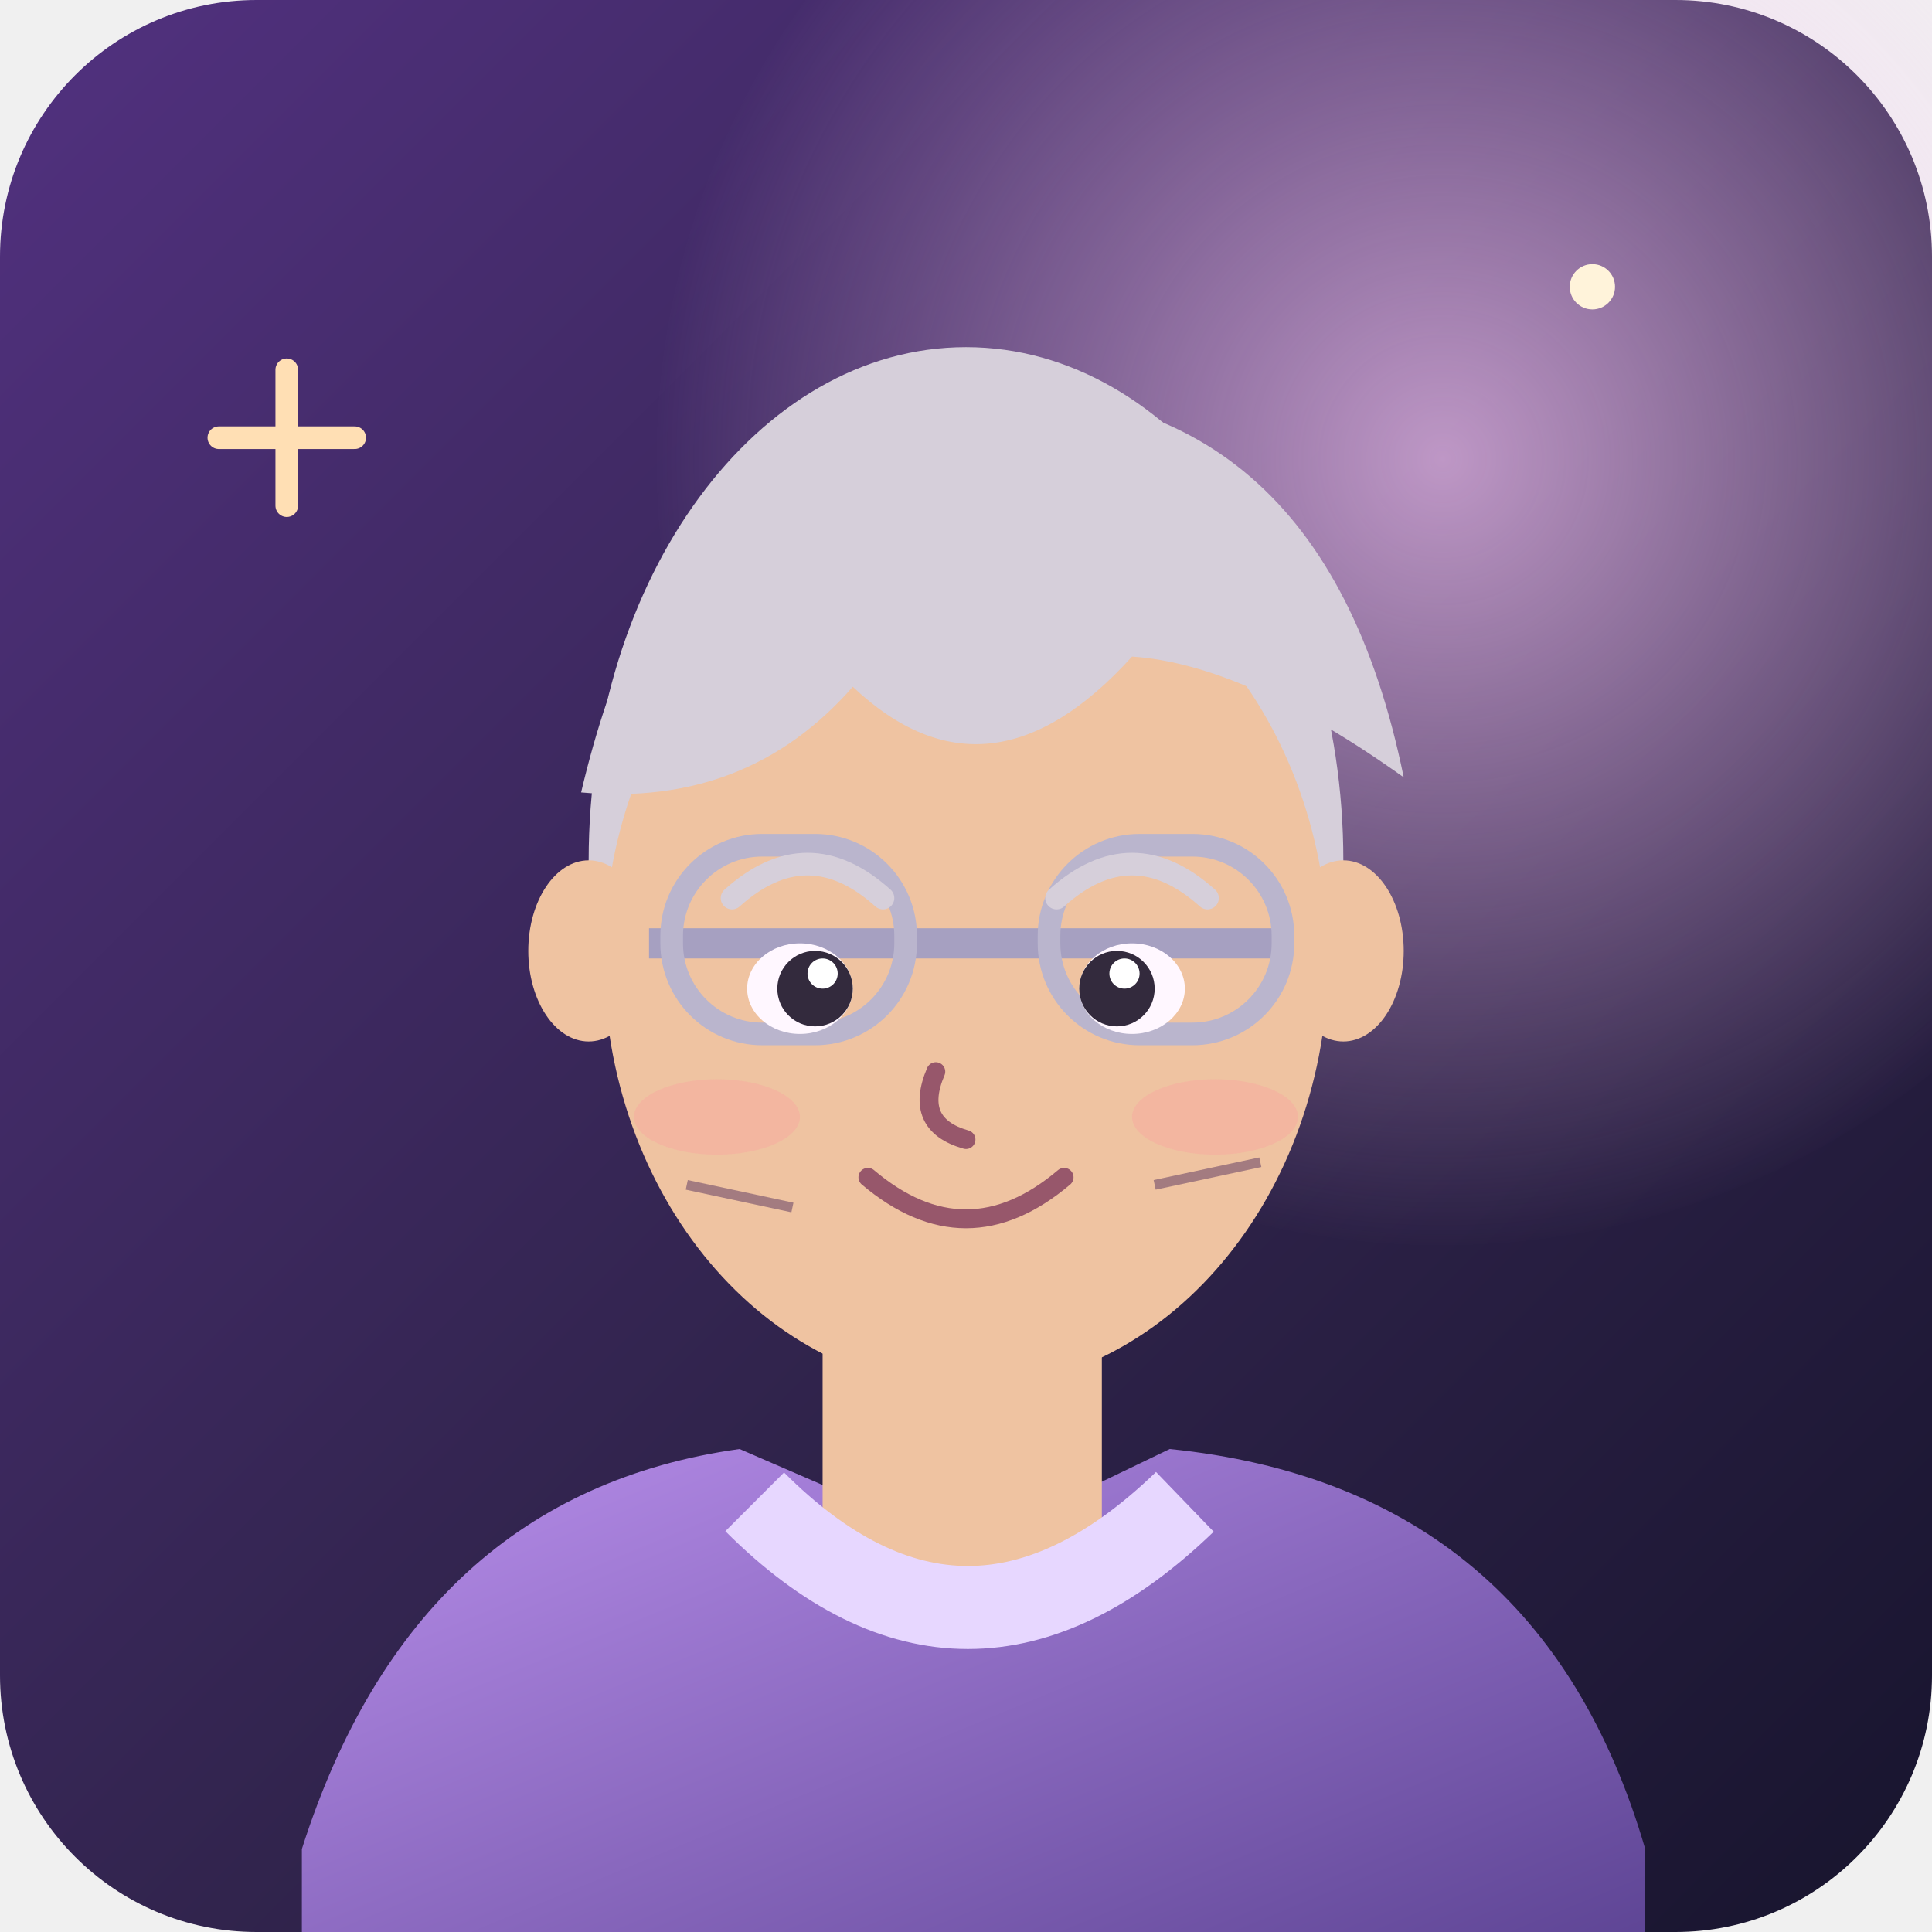
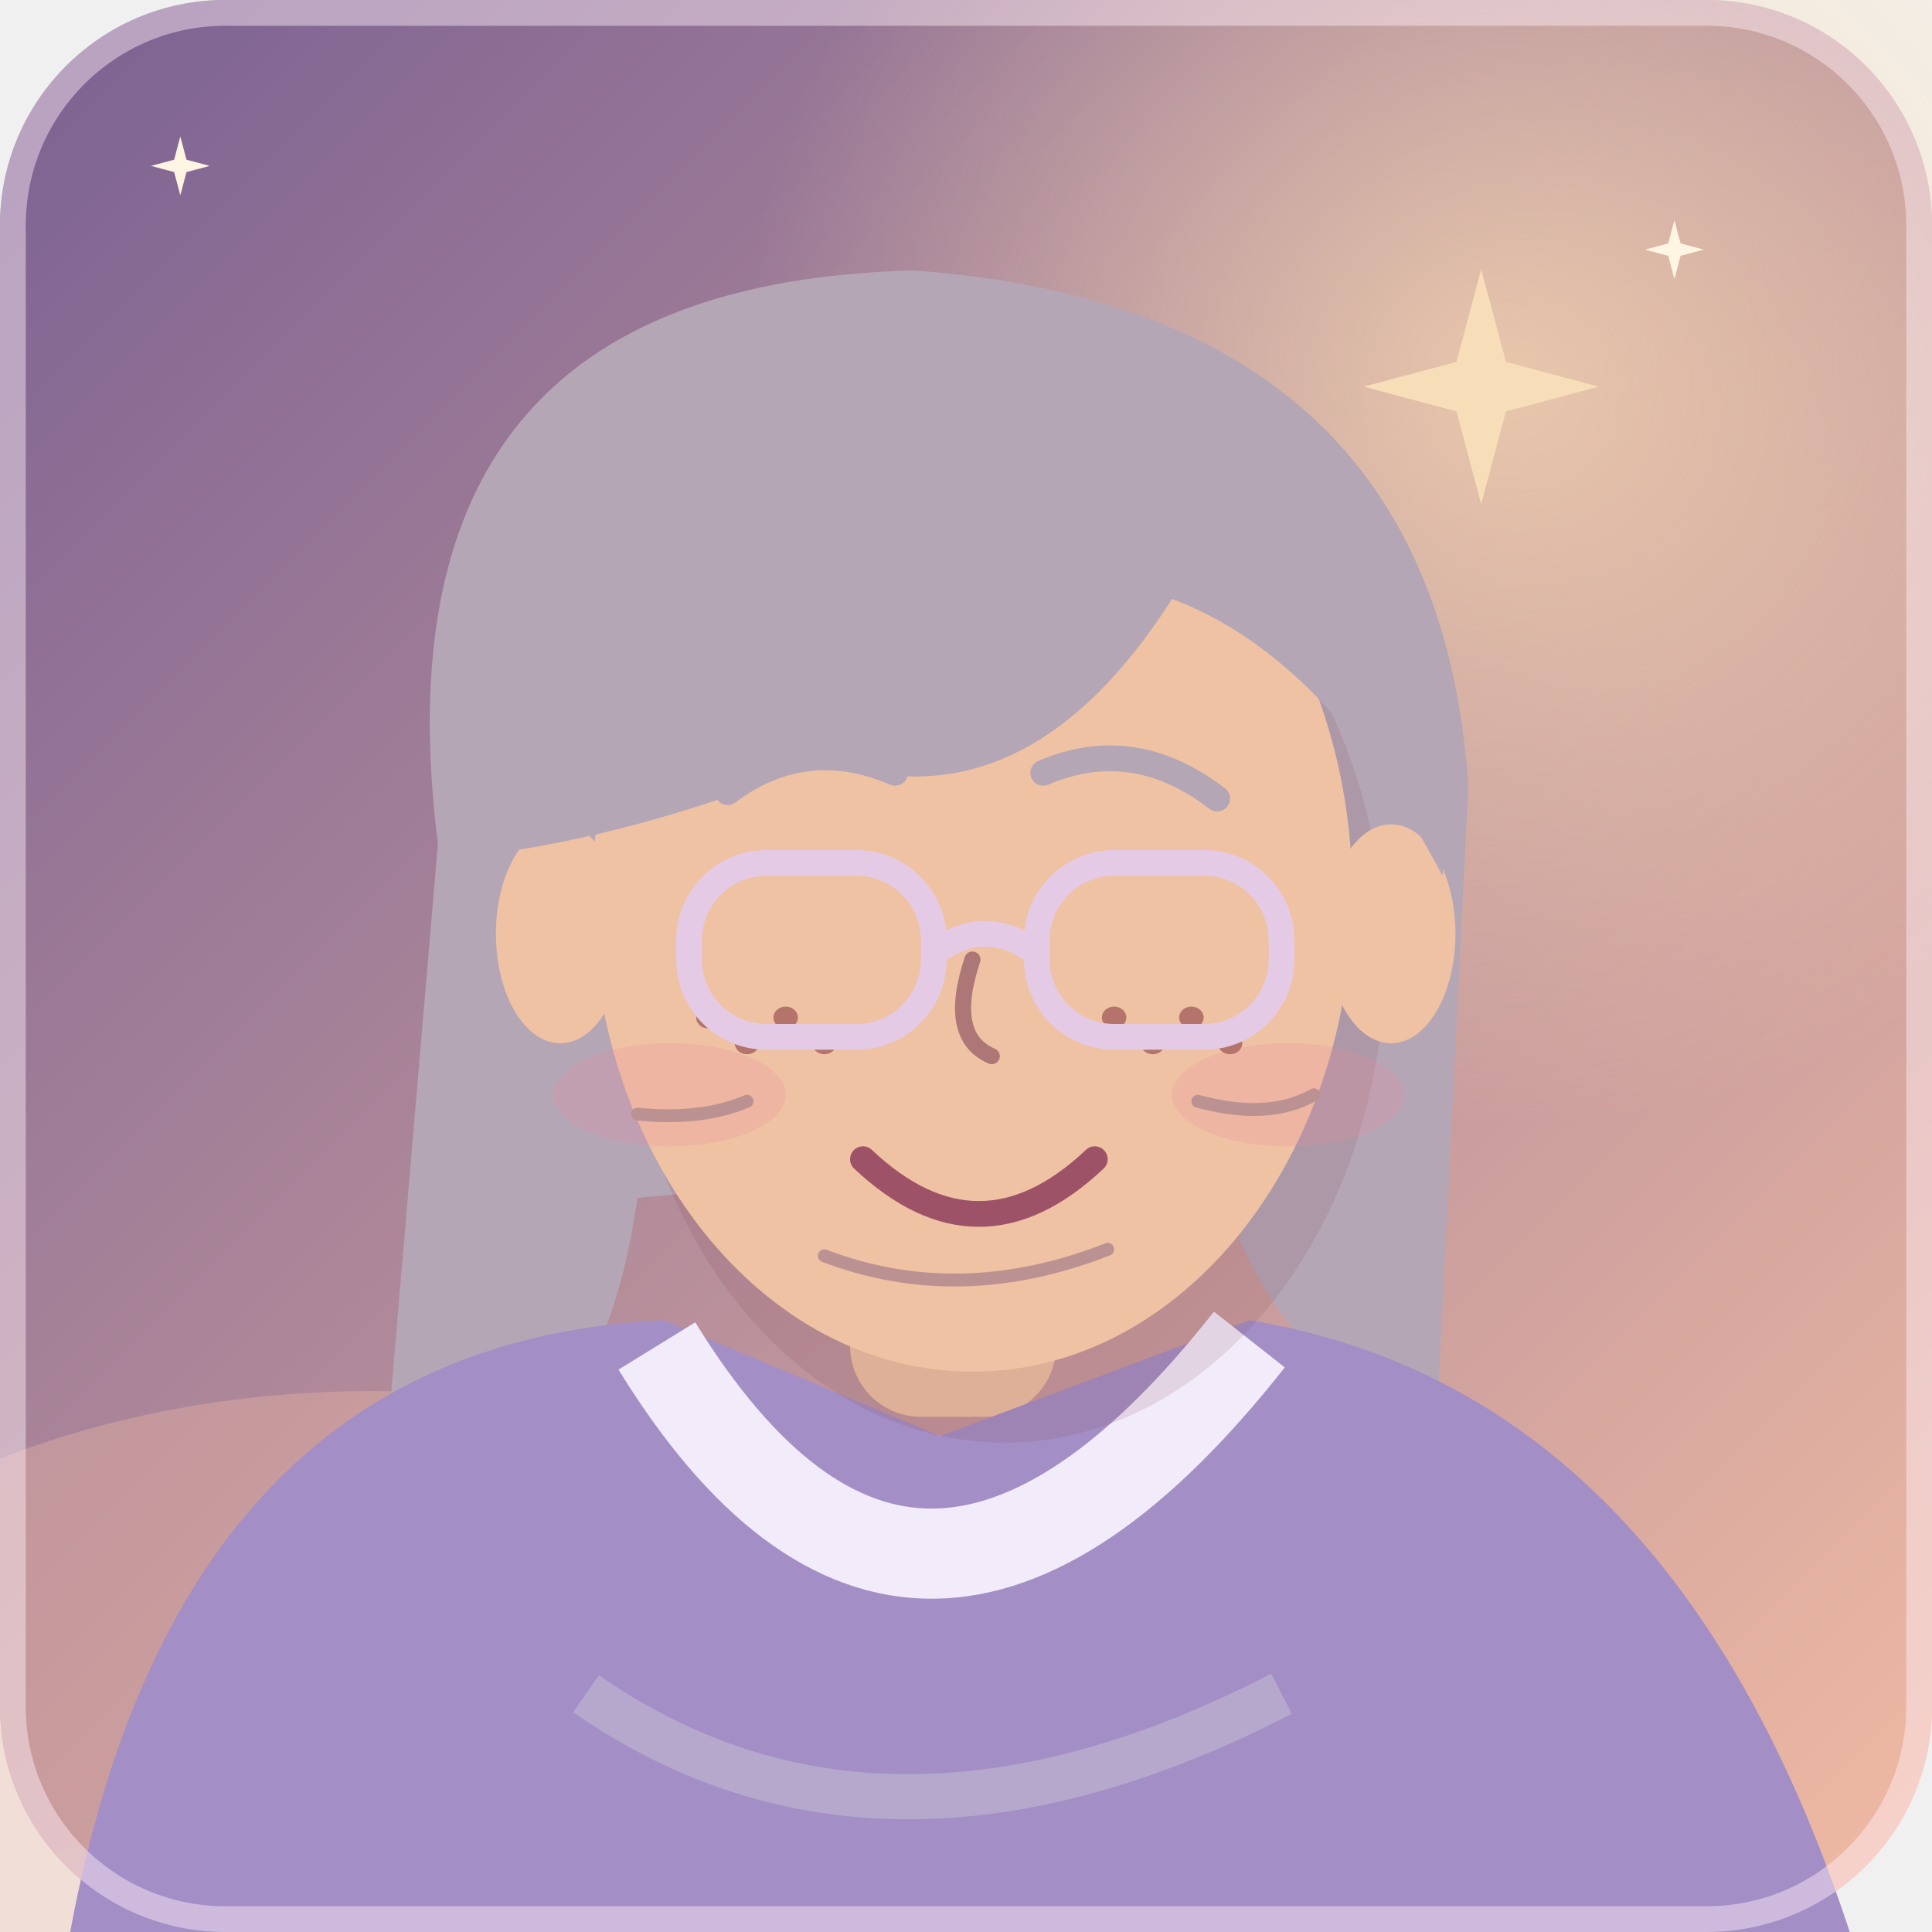
- <svg xmlns="http://www.w3.org/2000/svg" width="256" height="256" viewBox="0 0 256 256">
+ <svg xmlns="http://www.w3.org/2000/svg" width="300" height="300" viewBox="0 0 300 300" role="img" aria-label="elder avatar portrait">
  <defs>
-     <linearGradient id="night" x1="0" y1="0" x2="1" y2="1">
-       <stop stop-color="#523180" />
-       <stop offset=".55" stop-color="#31244d" />
-       <stop offset="1" stop-color="#17142d" />
+     <linearGradient id="background" x1="0" y1="0" x2="1" y2="1">
+       <stop stop-color="#7a6092" />
+       <stop offset="1" stop-color="#f2bca3" />
    </linearGradient>
-     <linearGradient id="rose" x1="0" y1="0" x2="1" y2="1">
-       <stop stop-color="#ffd9b6" />
-       <stop offset="1" stop-color="#f1b9e1" />
+     <radialGradient id="aura">
+       <stop stop-color="#ffe0b3" stop-opacity=".7" />
+       <stop offset="1" stop-color="#ffe0b3" stop-opacity="0" />
+     </radialGradient>
+     <linearGradient id="highlight" x1="0" y1="0" x2="1" y2="1">
+       <stop stop-color="white" stop-opacity=".4" />
+       <stop offset="1" stop-color="white" stop-opacity="0" />
    </linearGradient>
-     <linearGradient id="coat" x1="0" y1="0" x2="1" y2="1">
-       <stop stop-color="#b88eeb" />
-       <stop offset="1" stop-color="#594190" />
-     </linearGradient>
-     <radialGradient id="shine">
-       <stop stop-color="#f9c8f7" stop-opacity=".7" />
-       <stop offset="1" stop-color="#f9c8f7" stop-opacity="0" />
-     </radialGradient>
  </defs>
-   <rect width="256" height="256" rx="34" fill="url(#night)" />
-   <circle cx="191" cy="61" r="104" fill="url(#shine)" />
-   <path d="M40 245Q55 198 98 192L128 205 155 192Q204 197 218 245v20H40z" fill="url(#coat)" />
-   <path d="M109 174v30q17 16 37 0v-30" fill="#efc3a1" />
-   <ellipse cx="128" cy="114" rx="50" ry="68" fill="#d6cfda" />
-   <ellipse cx="128" cy="127" rx="48" ry="57" fill="#efc3a1" />
-   <ellipse cx="78" cy="126" rx="8" ry="12" fill="#efc3a1" />
-   <ellipse cx="178" cy="126" rx="8" ry="12" fill="#efc3a1" />
-   <path d="M77 105q12-51 50-53 48-3 59 51-21-15-36-16-19 21-37 4-14 16-36 14" fill="#d6cfda" />
-   <path d="M86 125h30m24 0h30m-54 0h24" stroke="#a6a0c1" stroke-width="4" />
-   <rect x="89" y="112" width="31" height="25" rx="12" stroke="#bab5cd" stroke-width="3" fill="none" />
-   <rect x="139" y="112" width="31" height="25" rx="12" stroke="#bab5cd" stroke-width="3" fill="none" />
-   <ellipse cx="106" cy="131" rx="7" ry="6" fill="#fff7ff" />
-   <ellipse cx="150" cy="131" rx="7" ry="6" fill="#fff7ff" />
-   <circle cx="108" cy="131" r="5" fill="#332a3d" />
-   <circle cx="148" cy="131" r="5" fill="#332a3d" />
-   <circle cx="109" cy="129" r="2" fill="white" />
-   <circle cx="149" cy="129" r="2" fill="white" />
-   <path d="M97 119q10-9 20 0M140 119q10-9 20 0" stroke="#d6cfda" fill="none" stroke-width="3" stroke-linecap="round" />
-   <ellipse cx="95" cy="148" rx="11" ry="5" fill="#fa9f9f" opacity=".35" />
-   <ellipse cx="161" cy="148" rx="11" ry="5" fill="#fa9f9f" opacity=".35" />
-   <path d="M124 142q-3 7 4 9m-13 5q13 11 26 0" fill="none" stroke="#97576b" stroke-width="2.5" stroke-linecap="round" />
-   <path d="M91 157l14 3m48-3 14-3" stroke="#a37b80" stroke-width="1.3" />
-   <path d="M100 199q28 28 57 0" stroke="#e7d7ff" fill="none" stroke-width="11" />
-   <circle cx="211" cy="38" r="3" fill="#fff3da" />
-   <path d="M38 49v18m-9-9h18" stroke="#ffdfb4" stroke-width="3" stroke-linecap="round" />
+   <rect x="0" y="0" width="300" height="300" rx="35" fill="url(#background)" />
+   <ellipse cx="234" cy="59" rx="118" ry="117" fill="url(#aura)" />
+   <ellipse cx="58" cy="286" rx="110" ry="70" fill="#f2bca3" opacity=".34" />
+   <path d="M28 21.2l0.96 3.6 3.6 0.96-3.6 0.96-0.96 3.6-0.96-3.6-3.6-0.96 3.6-0.96z" fill="#fff5e2" />
+   <path d="M86 62.6l1.28 4.8 4.8 1.28-4.8 1.28-1.28 4.8-1.28-4.8-4.8-1.28 4.8-1.28z" fill="#fff5e2" />
+   <path d="M144 58.2l0.96 3.6 3.6 0.96-3.6 0.96-0.96 3.6-0.96-3.6-3.6-0.96 3.6-0.96z" fill="#fff5e2" />
+   <path d="M202 136.6l1.28 4.8 4.8 1.28-4.8 1.28-1.28 4.8-1.28-4.8-4.8-1.28 4.8-1.28z" fill="#fff5e2" />
+   <path d="M260 34.2l0.96 3.6 3.6 0.96-3.6 0.96-0.96 3.6-0.96-3.6-3.6-0.96 3.6-0.96z" fill="#fff5e2" />
+   <path d="M68 131q-11-87 74-89 81 6 86 80l-5 101q-28-12-35-45l-89 8q-7 48-39 39z" fill="#b5a6b5" />
+   <rect x="132" y="182" width="32" height="38" rx="11" fill="#eec2a3" />
+   <path d="M8 320q12-111 95-115l43 18 48-18q73 12 99 115z" fill="#a48ec6" />
+   <path d="M102 209q40 65 92-1" fill="none" stroke="#f2ebfa" stroke-width="14" />
+   <path d="M91 263q46 32 108 0" fill="none" stroke="#b5a8cc" stroke-width="7" />
+   <ellipse cx="149" cy="142" rx="59" ry="75" fill="#743548" opacity=".13" transform="translate(7 7)" />
+   <ellipse cx="87" cy="145" rx="10" ry="17" fill="#eec2a3" />
+   <ellipse cx="216" cy="145" rx="10" ry="17" fill="#eec2a3" />
+   <ellipse cx="151" cy="139" rx="59" ry="74" fill="#eec2a3" />
+   <path d="M73 133q3-85 80-80 78-2 71 83-18-34-42-43-23 36-54 25-29 12-55 15z" fill="#b5a6b5" />7<path d="M113 123q12-9 26-3M162 120q14-6 27 4" fill="none" stroke="#b5a6b5" stroke-width="4" stroke-linecap="round" stroke-linejoin="round" />
+   <ellipse cx="104" cy="170" rx="18" ry="8" fill="#ec899d" opacity=".24" />
+   <ellipse cx="200" cy="170" rx="18" ry="8" fill="#ec899d" opacity=".24" />
+   <path d="M151 149q-4 12 3 15" fill="none" stroke="#ad7778" stroke-width="2.5" stroke-linecap="round" stroke-linejoin="round" />
+   <path d="M134 180q18 17 36 0" fill="none" stroke="#9e5268" stroke-width="4" stroke-linecap="round" stroke-linejoin="round" />
+   <ellipse cx="110" cy="158" rx="1.9" ry="1.7" fill="#b4746b" />
+   <ellipse cx="116" cy="162" rx="1.9" ry="1.7" fill="#b4746b" />
+   <ellipse cx="122" cy="158" rx="1.9" ry="1.7" fill="#b4746b" />
+   <ellipse cx="128" cy="162" rx="1.9" ry="1.7" fill="#b4746b" />
+   <ellipse cx="173" cy="158" rx="1.9" ry="1.7" fill="#b4746b" />
+   <ellipse cx="179" cy="162" rx="1.9" ry="1.7" fill="#b4746b" />
+   <ellipse cx="185" cy="158" rx="1.9" ry="1.7" fill="#b4746b" />
+   <ellipse cx="191" cy="162" rx="1.9" ry="1.7" fill="#b4746b" />
+   <g fill="none" stroke="#e5cae6" stroke-width="4">
+     <rect x="107" y="134" width="38" height="27" rx="12" />
+     <rect x="161" y="134" width="38" height="27" rx="12" />
+     <path d="M145 148q8-6 16 0" />
+   </g>
+   <path d="M99 173q10 1 17-2M186 171q11 3 18-1M128 195q21 8 44-1" fill="none" stroke="#bc9191" stroke-width="2" stroke-linecap="round" stroke-linejoin="round" />
+   <path d="M230 41.8l3.84 14.4 14.4 3.84-14.4 3.84-3.84 14.4-3.84-14.4-14.4-3.84 14.4-3.84z" fill="#f8deb8" />
+   <rect x="2" y="2" width="296" height="296" rx="33" fill="none" stroke="#fff1f9" stroke-opacity=".45" stroke-width="4" />
</svg>
